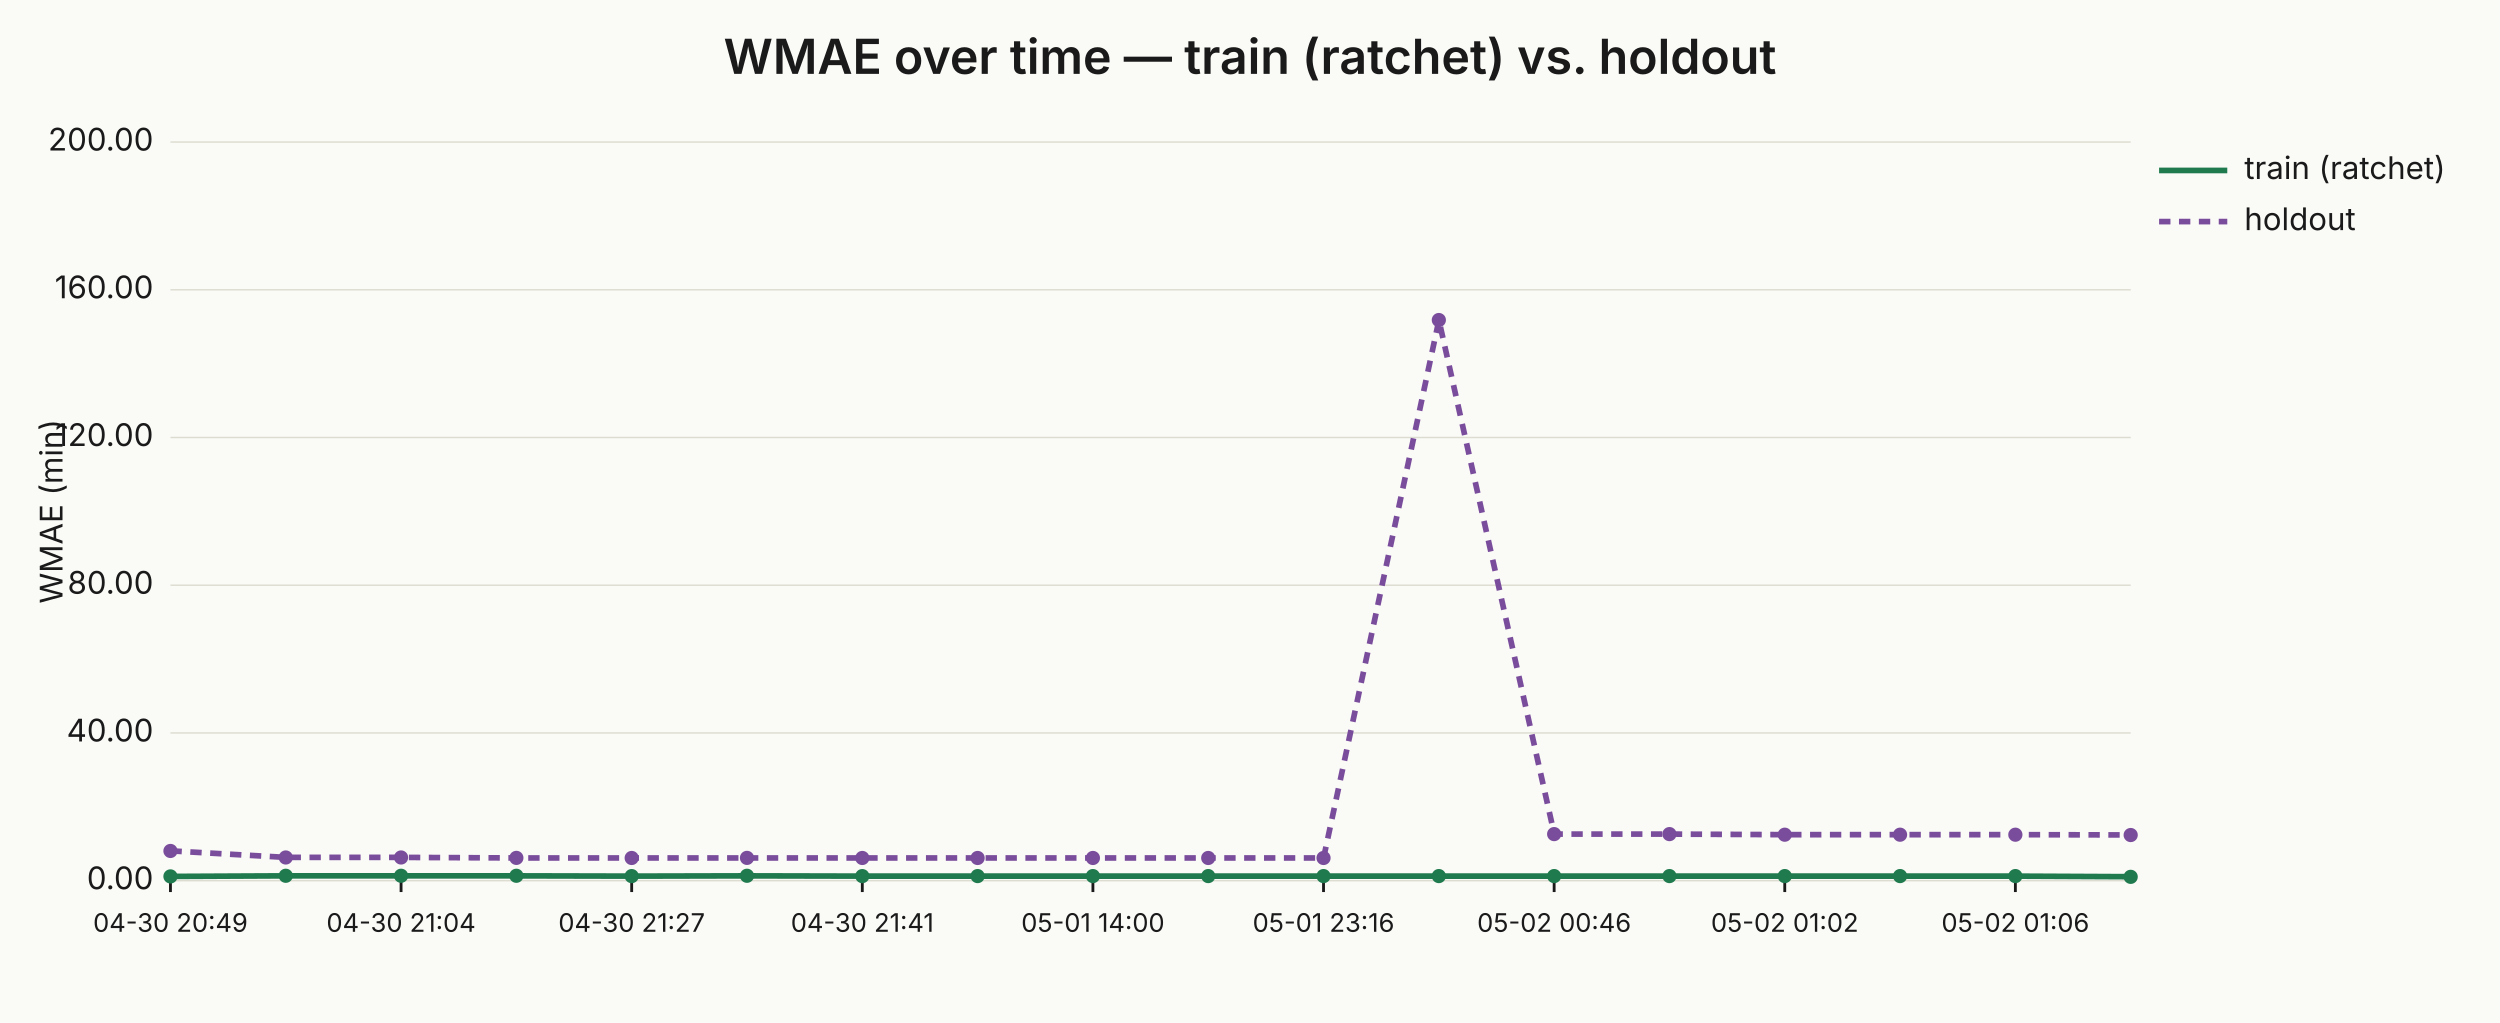
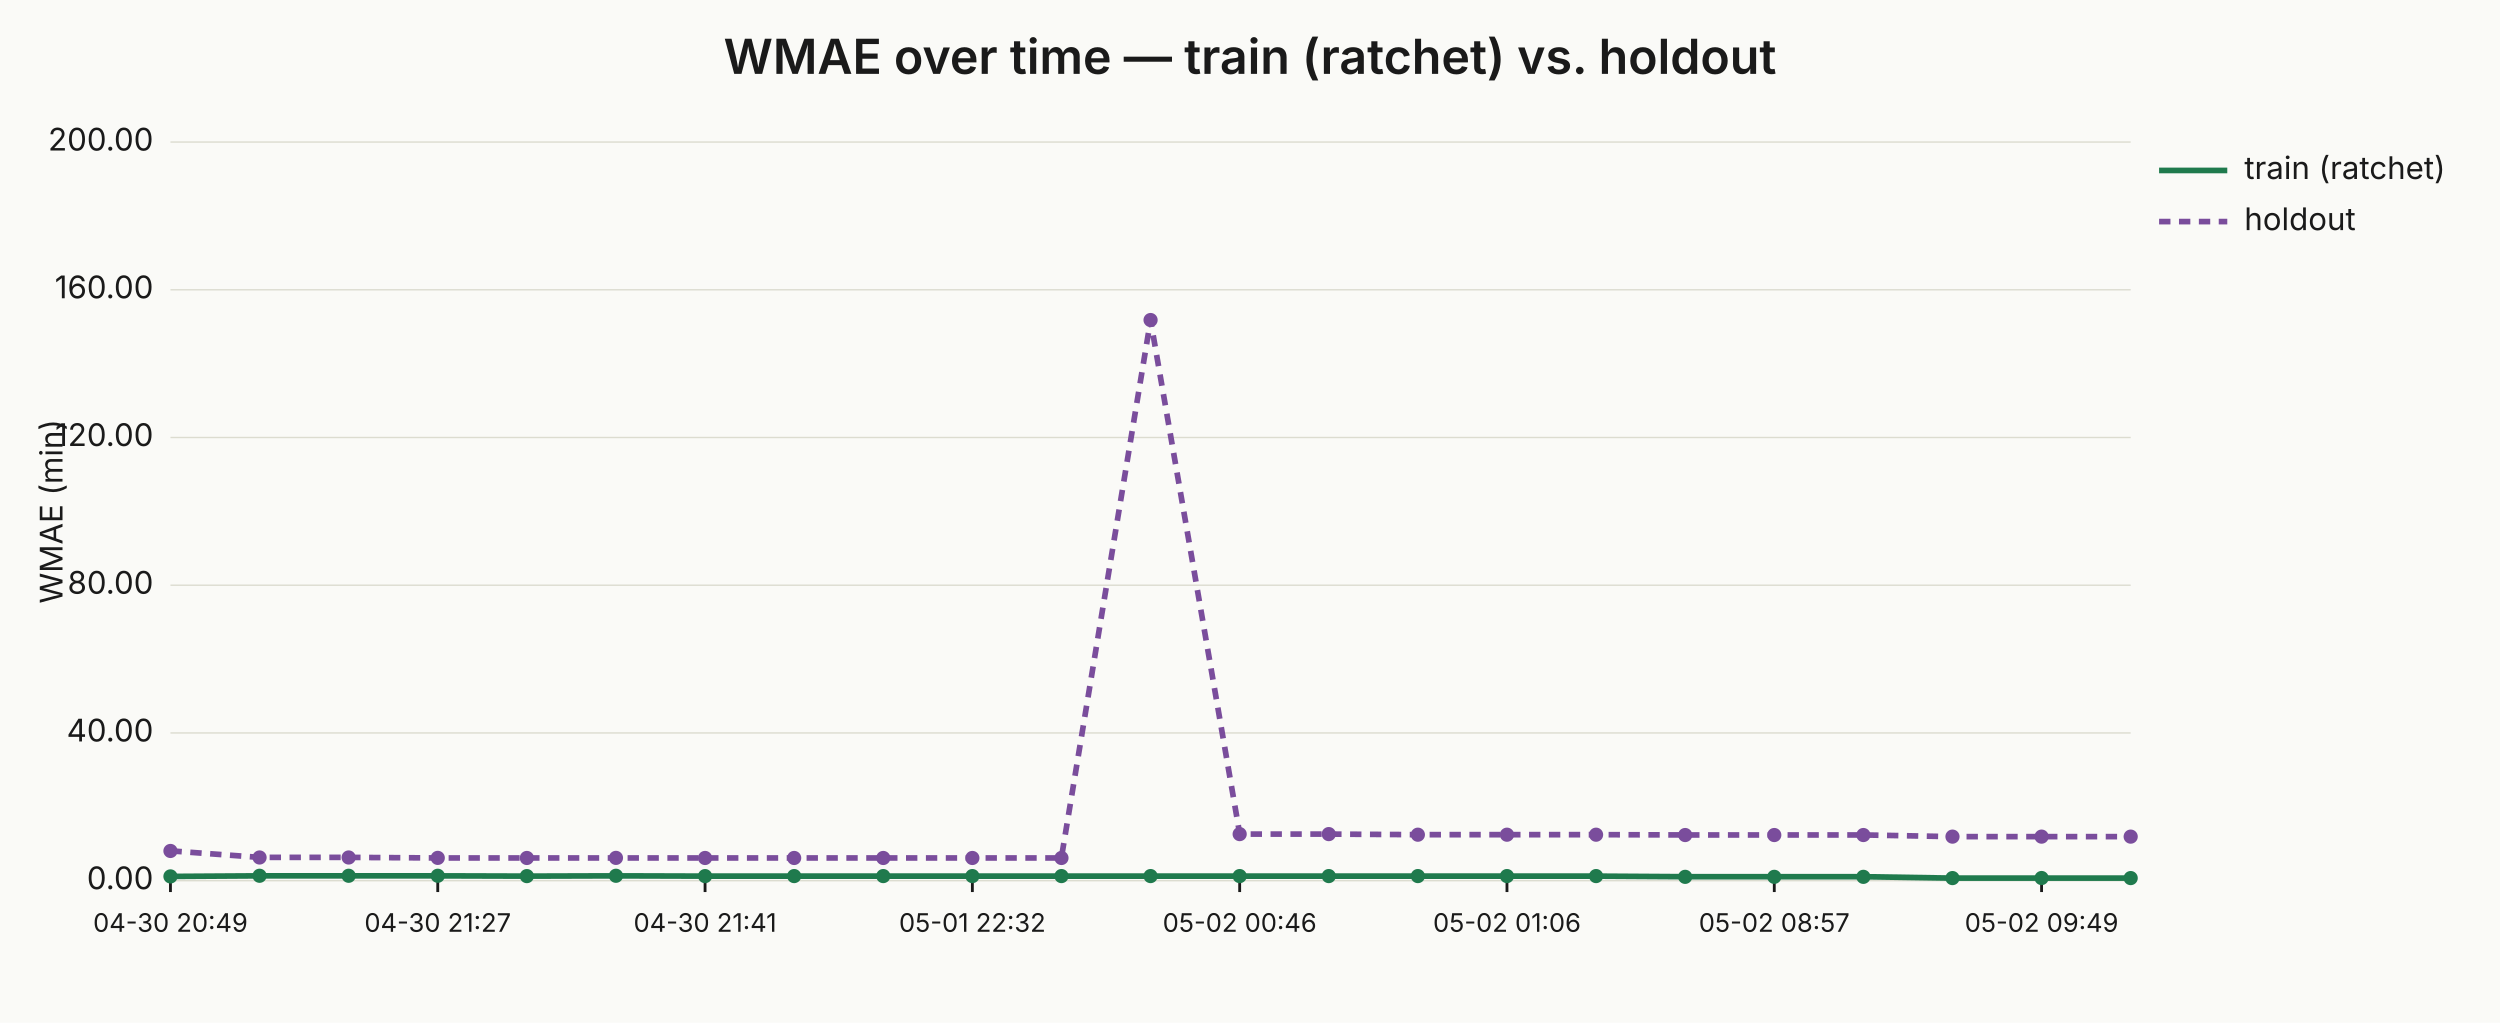
<svg xmlns="http://www.w3.org/2000/svg" viewBox="0 0 880 360" width="880" height="360" font-family="-apple-system, BlinkMacSystemFont, 'Segoe UI', system-ui, sans-serif" font-size="11">
  <rect width="880" height="360" fill="#fafaf7" />
  <text x="440" y="26" text-anchor="middle" fill="#1a1a1a" font-size="17" font-weight="600">WMAE over time — train (ratchet) vs. holdout</text>
  <line x1="60" y1="310" x2="750" y2="310" stroke="#dcdcd0" stroke-width="0.5" />
  <text x="54" y="313" text-anchor="end" fill="#1a1a1a">0.00</text>
  <line x1="60" y1="258" x2="750" y2="258" stroke="#dcdcd0" stroke-width="0.5" />
  <text x="54" y="261" text-anchor="end" fill="#1a1a1a">40.00</text>
  <line x1="60" y1="206" x2="750" y2="206" stroke="#dcdcd0" stroke-width="0.5" />
  <text x="54" y="209" text-anchor="end" fill="#1a1a1a">80.00</text>
  <line x1="60" y1="154" x2="750" y2="154" stroke="#dcdcd0" stroke-width="0.5" />
  <text x="54" y="157" text-anchor="end" fill="#1a1a1a">120.00</text>
  <line x1="60" y1="102" x2="750" y2="102" stroke="#dcdcd0" stroke-width="0.5" />
  <text x="54" y="105" text-anchor="end" fill="#1a1a1a">160.00</text>
  <line x1="60" y1="50" x2="750" y2="50" stroke="#dcdcd0" stroke-width="0.5" />
  <text x="54" y="53" text-anchor="end" fill="#1a1a1a">200.00</text>
  <line x1="60" y1="310" x2="60" y2="314" stroke="#1a1a1a" />
  <text x="60" y="328" text-anchor="middle" fill="#1a1a1a" font-size="9">04-30 20:49</text>
-   <line x1="141.176" y1="310" x2="141.176" y2="314" stroke="#1a1a1a" />
-   <text x="141.176" y="328" text-anchor="middle" fill="#1a1a1a" font-size="9">04-30 21:04</text>
-   <line x1="222.353" y1="310" x2="222.353" y2="314" stroke="#1a1a1a" />
-   <text x="222.353" y="328" text-anchor="middle" fill="#1a1a1a" font-size="9">04-30 21:27</text>
-   <line x1="303.529" y1="310" x2="303.529" y2="314" stroke="#1a1a1a" />
-   <text x="303.529" y="328" text-anchor="middle" fill="#1a1a1a" font-size="9">04-30 21:41</text>
-   <line x1="384.706" y1="310" x2="384.706" y2="314" stroke="#1a1a1a" />
-   <text x="384.706" y="328" text-anchor="middle" fill="#1a1a1a" font-size="9">05-01 14:00</text>
-   <line x1="465.882" y1="310" x2="465.882" y2="314" stroke="#1a1a1a" />
-   <text x="465.882" y="328" text-anchor="middle" fill="#1a1a1a" font-size="9">05-01 23:16</text>
-   <line x1="547.059" y1="310" x2="547.059" y2="314" stroke="#1a1a1a" />
-   <text x="547.059" y="328" text-anchor="middle" fill="#1a1a1a" font-size="9">05-02 00:46</text>
-   <line x1="628.235" y1="310" x2="628.235" y2="314" stroke="#1a1a1a" />
-   <text x="628.235" y="328" text-anchor="middle" fill="#1a1a1a" font-size="9">05-02 01:02</text>
-   <line x1="709.412" y1="310" x2="709.412" y2="314" stroke="#1a1a1a" />
-   <text x="709.412" y="328" text-anchor="middle" fill="#1a1a1a" font-size="9">05-02 01:06</text>
+   <line x1="154.091" y1="310" x2="154.091" y2="314" stroke="#1a1a1a" />
+   <text x="154.091" y="328" text-anchor="middle" fill="#1a1a1a" font-size="9">04-30 21:27</text>
+   <line x1="248.182" y1="310" x2="248.182" y2="314" stroke="#1a1a1a" />
+   <text x="248.182" y="328" text-anchor="middle" fill="#1a1a1a" font-size="9">04-30 21:41</text>
+   <line x1="342.273" y1="310" x2="342.273" y2="314" stroke="#1a1a1a" />
+   <text x="342.273" y="328" text-anchor="middle" fill="#1a1a1a" font-size="9">05-01 22:32</text>
+   <line x1="436.364" y1="310" x2="436.364" y2="314" stroke="#1a1a1a" />
+   <text x="436.364" y="328" text-anchor="middle" fill="#1a1a1a" font-size="9">05-02 00:46</text>
+   <line x1="530.455" y1="310" x2="530.455" y2="314" stroke="#1a1a1a" />
+   <text x="530.455" y="328" text-anchor="middle" fill="#1a1a1a" font-size="9">05-02 01:06</text>
+   <line x1="624.545" y1="310" x2="624.545" y2="314" stroke="#1a1a1a" />
+   <text x="624.545" y="328" text-anchor="middle" fill="#1a1a1a" font-size="9">05-02 08:57</text>
+   <line x1="718.636" y1="310" x2="718.636" y2="314" stroke="#1a1a1a" />
+   <text x="718.636" y="328" text-anchor="middle" fill="#1a1a1a" font-size="9">05-02 09:49</text>
  <text x="22" y="180" transform="rotate(-90 22 180)" text-anchor="middle" fill="#1a1a1a">WMAE (min)</text>
-   <path d="M60.0,308.5 L100.6,308.3 L141.2,308.3 L181.8,308.3 L222.4,308.4 L262.9,308.3 L303.5,308.4 L344.1,308.4 L384.7,308.4 L425.3,308.4 L465.9,308.4 L506.5,308.4 L547.1,308.4 L587.6,308.4 L628.2,308.4 L668.8,308.4 L709.4,308.4 L750.0,308.6" fill="none" stroke="#1f7a4d" stroke-width="2" />
+   <path d="M60.0,308.5 L91.4,308.3 L122.7,308.3 L154.1,308.3 L185.5,308.4 L216.8,308.3 L248.2,308.4 L279.5,308.4 L310.9,308.4 L342.3,308.4 L373.6,308.4 L405.0,308.4 L436.4,308.4 L467.7,308.4 L499.1,308.4 L530.5,308.4 L561.8,308.4 L593.2,308.6 L624.5,308.6 L655.9,308.6 L687.3,309.1 L718.6,309.1 L750.0,309.1" fill="none" stroke="#1f7a4d" stroke-width="2" />
  <circle cx="60" cy="308.497" r="2.5" fill="#1f7a4d" />
-   <circle cx="100.588" cy="308.271" r="2.5" fill="#1f7a4d" />
-   <circle cx="141.176" cy="308.271" r="2.5" fill="#1f7a4d" />
-   <circle cx="181.765" cy="308.271" r="2.5" fill="#1f7a4d" />
-   <circle cx="222.353" cy="308.389" r="2.5" fill="#1f7a4d" />
-   <circle cx="262.941" cy="308.271" r="2.5" fill="#1f7a4d" />
-   <circle cx="303.529" cy="308.389" r="2.5" fill="#1f7a4d" />
-   <circle cx="344.118" cy="308.379" r="2.5" fill="#1f7a4d" />
-   <circle cx="384.706" cy="308.379" r="2.5" fill="#1f7a4d" />
-   <circle cx="425.294" cy="308.379" r="2.5" fill="#1f7a4d" />
-   <circle cx="465.882" cy="308.379" r="2.5" fill="#1f7a4d" />
-   <circle cx="506.471" cy="308.379" r="2.5" fill="#1f7a4d" />
-   <circle cx="547.059" cy="308.379" r="2.5" fill="#1f7a4d" />
-   <circle cx="587.647" cy="308.379" r="2.5" fill="#1f7a4d" />
-   <circle cx="628.235" cy="308.379" r="2.5" fill="#1f7a4d" />
-   <circle cx="668.824" cy="308.379" r="2.5" fill="#1f7a4d" />
-   <circle cx="709.412" cy="308.379" r="2.5" fill="#1f7a4d" />
-   <circle cx="750" cy="308.649" r="2.5" fill="#1f7a4d" />
-   <path d="M60.0,299.5 L100.6,301.8 L141.2,301.8 L181.8,302.0 L222.4,302.0 L262.9,302.0 L303.5,302.0 L344.1,302.0 L384.7,302.0 L425.3,302.0 L465.9,302.0 L506.5,112.7 L547.1,293.6 L587.6,293.6 L628.2,293.8 L668.8,293.8 L709.4,293.8 L750.0,293.9" fill="none" stroke="#7a4d9c" stroke-width="2" stroke-dasharray="4,3" />
+   <circle cx="91.364" cy="308.271" r="2.5" fill="#1f7a4d" />
+   <circle cx="122.727" cy="308.271" r="2.5" fill="#1f7a4d" />
+   <circle cx="154.091" cy="308.271" r="2.5" fill="#1f7a4d" />
+   <circle cx="185.455" cy="308.389" r="2.5" fill="#1f7a4d" />
+   <circle cx="216.818" cy="308.271" r="2.5" fill="#1f7a4d" />
+   <circle cx="248.182" cy="308.389" r="2.5" fill="#1f7a4d" />
+   <circle cx="279.545" cy="308.379" r="2.5" fill="#1f7a4d" />
+   <circle cx="310.909" cy="308.379" r="2.5" fill="#1f7a4d" />
+   <circle cx="342.273" cy="308.379" r="2.5" fill="#1f7a4d" />
+   <circle cx="373.636" cy="308.379" r="2.5" fill="#1f7a4d" />
+   <circle cx="405" cy="308.379" r="2.5" fill="#1f7a4d" />
+   <circle cx="436.364" cy="308.379" r="2.5" fill="#1f7a4d" />
+   <circle cx="467.727" cy="308.379" r="2.5" fill="#1f7a4d" />
+   <circle cx="499.091" cy="308.379" r="2.5" fill="#1f7a4d" />
+   <circle cx="530.455" cy="308.379" r="2.5" fill="#1f7a4d" />
+   <circle cx="561.818" cy="308.379" r="2.5" fill="#1f7a4d" />
+   <circle cx="593.182" cy="308.649" r="2.5" fill="#1f7a4d" />
+   <circle cx="624.545" cy="308.649" r="2.5" fill="#1f7a4d" />
+   <circle cx="655.909" cy="308.649" r="2.5" fill="#1f7a4d" />
+   <circle cx="687.273" cy="309.085" r="2.5" fill="#1f7a4d" />
+   <circle cx="718.636" cy="309.063" r="2.5" fill="#1f7a4d" />
+   <circle cx="750" cy="309.085" r="2.5" fill="#1f7a4d" />
+   <path d="M60.0,299.5 L91.4,301.8 L122.7,301.8 L154.1,302.0 L185.5,302.0 L216.8,302.0 L248.2,302.0 L279.5,302.0 L310.9,302.0 L342.3,302.0 L373.6,302.0 L405.0,112.7 L436.4,293.6 L467.7,293.6 L499.1,293.8 L530.5,293.8 L561.8,293.8 L593.2,293.9 L624.5,293.9 L655.9,293.9 L687.3,294.5 L718.6,294.5 L750.0,294.5" fill="none" stroke="#7a4d9c" stroke-width="2" stroke-dasharray="4,3" />
  <circle cx="60" cy="299.538" r="2.5" fill="#7a4d9c" />
-   <circle cx="100.588" cy="301.834" r="2.5" fill="#7a4d9c" />
-   <circle cx="141.176" cy="301.834" r="2.5" fill="#7a4d9c" />
-   <circle cx="181.765" cy="301.975" r="2.5" fill="#7a4d9c" />
-   <circle cx="222.353" cy="302.008" r="2.5" fill="#7a4d9c" />
-   <circle cx="262.941" cy="301.975" r="2.5" fill="#7a4d9c" />
-   <circle cx="303.529" cy="302.008" r="2.5" fill="#7a4d9c" />
-   <circle cx="344.118" cy="302.008" r="2.5" fill="#7a4d9c" />
-   <circle cx="384.706" cy="302.008" r="2.5" fill="#7a4d9c" />
-   <circle cx="425.294" cy="302.008" r="2.5" fill="#7a4d9c" />
-   <circle cx="465.882" cy="302.008" r="2.5" fill="#7a4d9c" />
-   <circle cx="506.471" cy="112.652" r="2.5" fill="#7a4d9c" />
-   <circle cx="547.059" cy="293.603" r="2.5" fill="#7a4d9c" />
-   <circle cx="587.647" cy="293.603" r="2.5" fill="#7a4d9c" />
-   <circle cx="628.235" cy="293.814" r="2.5" fill="#7a4d9c" />
-   <circle cx="668.824" cy="293.814" r="2.5" fill="#7a4d9c" />
-   <circle cx="709.412" cy="293.814" r="2.5" fill="#7a4d9c" />
-   <circle cx="750" cy="293.932" r="2.5" fill="#7a4d9c" />
+   <circle cx="91.364" cy="301.834" r="2.5" fill="#7a4d9c" />
+   <circle cx="122.727" cy="301.834" r="2.5" fill="#7a4d9c" />
+   <circle cx="154.091" cy="301.975" r="2.5" fill="#7a4d9c" />
+   <circle cx="185.455" cy="302.008" r="2.5" fill="#7a4d9c" />
+   <circle cx="216.818" cy="301.975" r="2.5" fill="#7a4d9c" />
+   <circle cx="248.182" cy="302.008" r="2.5" fill="#7a4d9c" />
+   <circle cx="279.545" cy="302.008" r="2.5" fill="#7a4d9c" />
+   <circle cx="310.909" cy="302.008" r="2.5" fill="#7a4d9c" />
+   <circle cx="342.273" cy="302.008" r="2.5" fill="#7a4d9c" />
+   <circle cx="373.636" cy="302.008" r="2.5" fill="#7a4d9c" />
+   <circle cx="405" cy="112.652" r="2.5" fill="#7a4d9c" />
+   <circle cx="436.364" cy="293.603" r="2.5" fill="#7a4d9c" />
+   <circle cx="467.727" cy="293.603" r="2.5" fill="#7a4d9c" />
+   <circle cx="499.091" cy="293.814" r="2.5" fill="#7a4d9c" />
+   <circle cx="530.455" cy="293.814" r="2.5" fill="#7a4d9c" />
+   <circle cx="561.818" cy="293.814" r="2.5" fill="#7a4d9c" />
+   <circle cx="593.182" cy="293.932" r="2.5" fill="#7a4d9c" />
+   <circle cx="624.545" cy="293.932" r="2.5" fill="#7a4d9c" />
+   <circle cx="655.909" cy="293.932" r="2.5" fill="#7a4d9c" />
+   <circle cx="687.273" cy="294.493" r="2.5" fill="#7a4d9c" />
+   <circle cx="718.636" cy="294.493" r="2.5" fill="#7a4d9c" />
+   <circle cx="750" cy="294.493" r="2.5" fill="#7a4d9c" />
  <line x1="760" y1="60" x2="784" y2="60" stroke="#1f7a4d" stroke-width="2" />
  <text x="790" y="63" fill="#1a1a1a">train (ratchet)</text>
  <line x1="760" y1="78" x2="784" y2="78" stroke="#7a4d9c" stroke-width="2" stroke-dasharray="4,3" />
  <text x="790" y="81" fill="#1a1a1a">holdout</text>
</svg>
